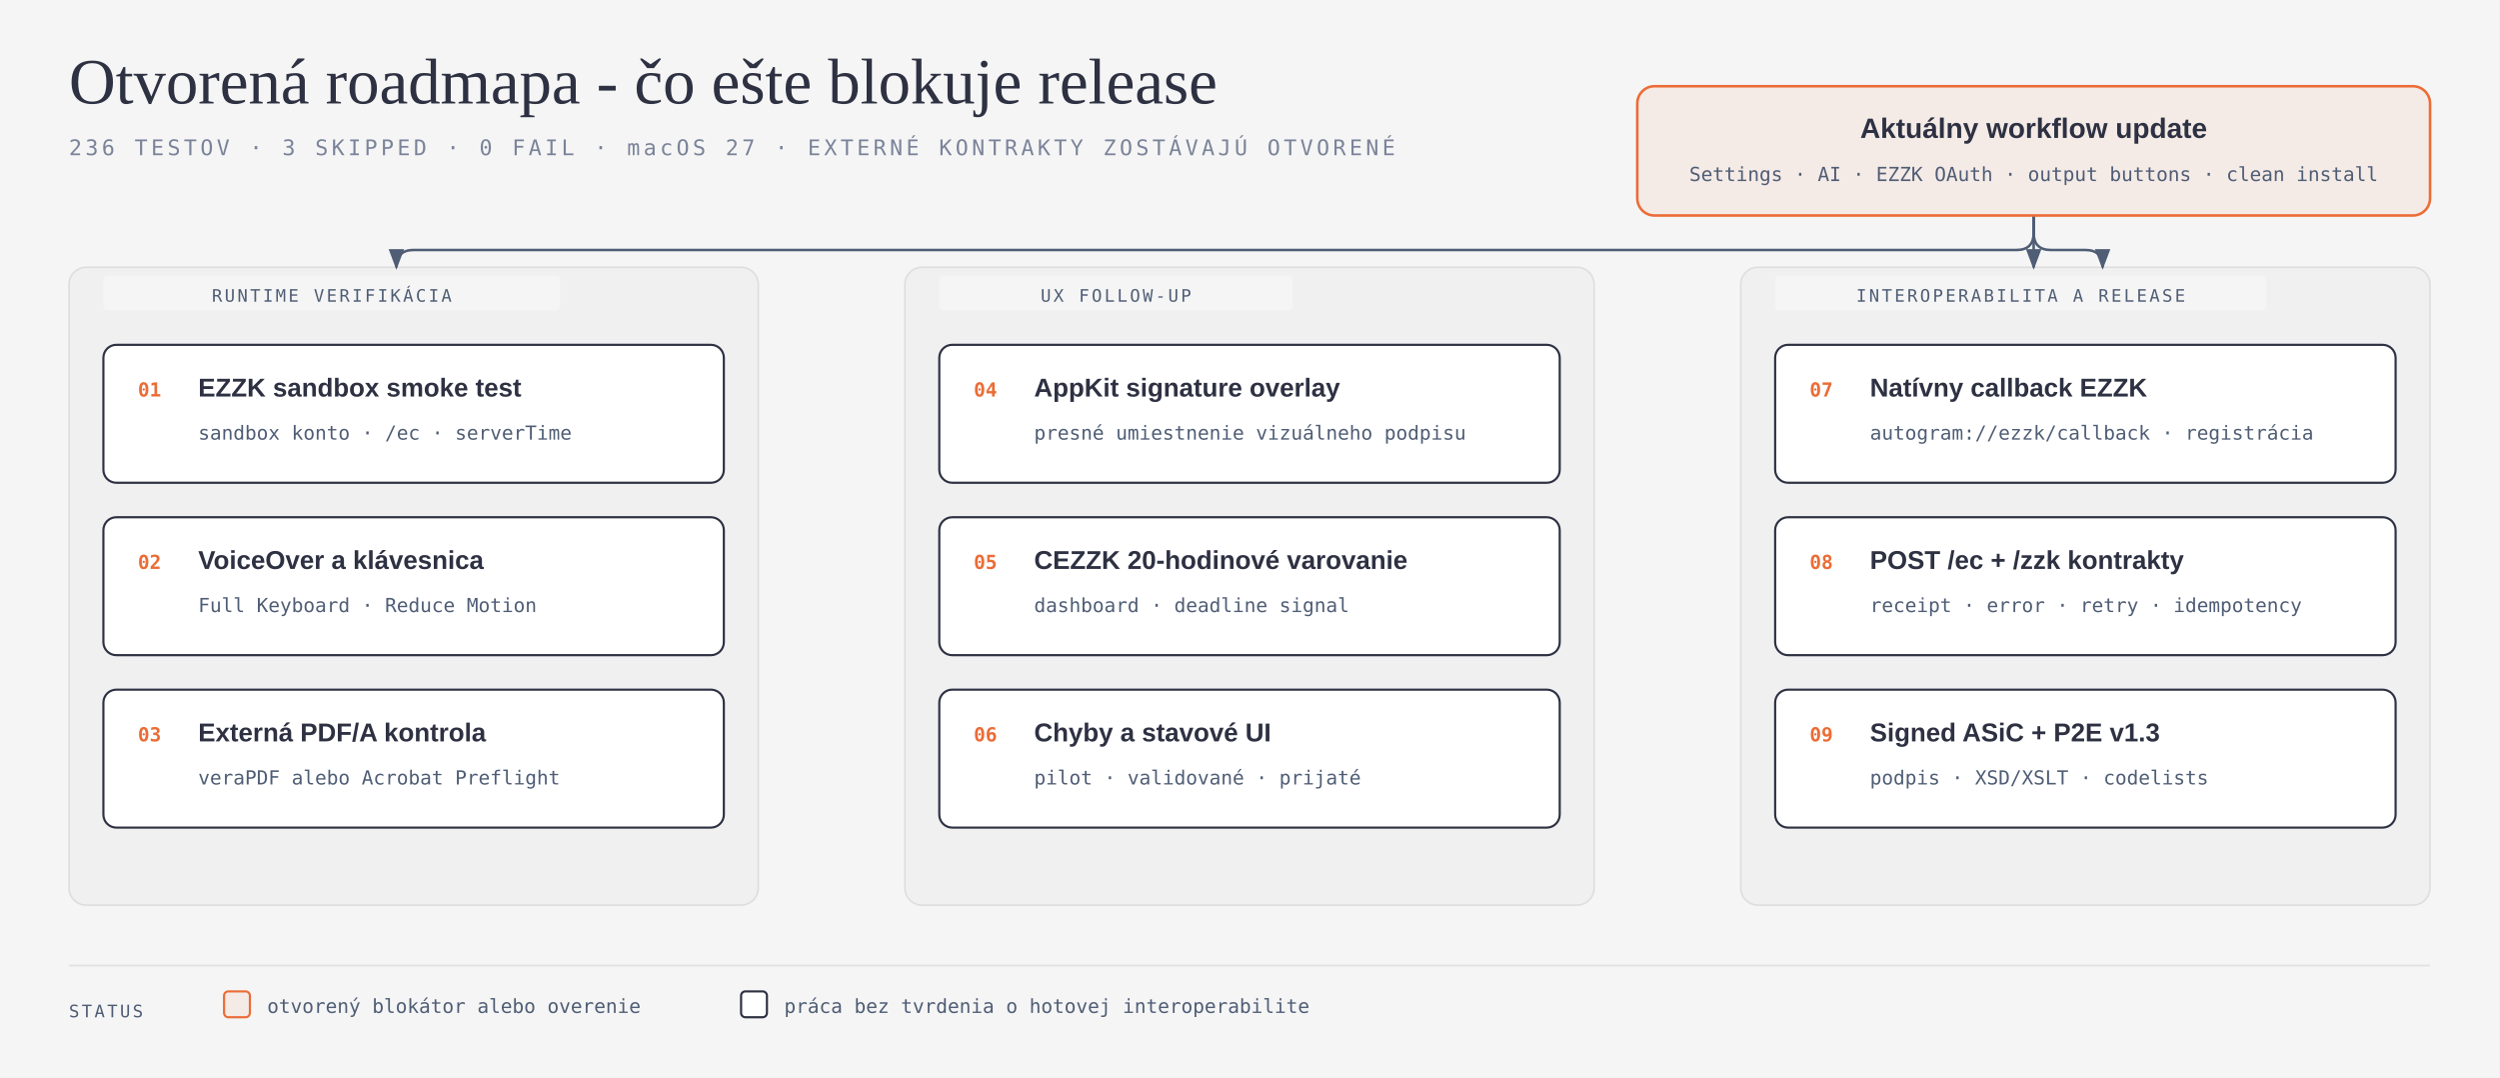
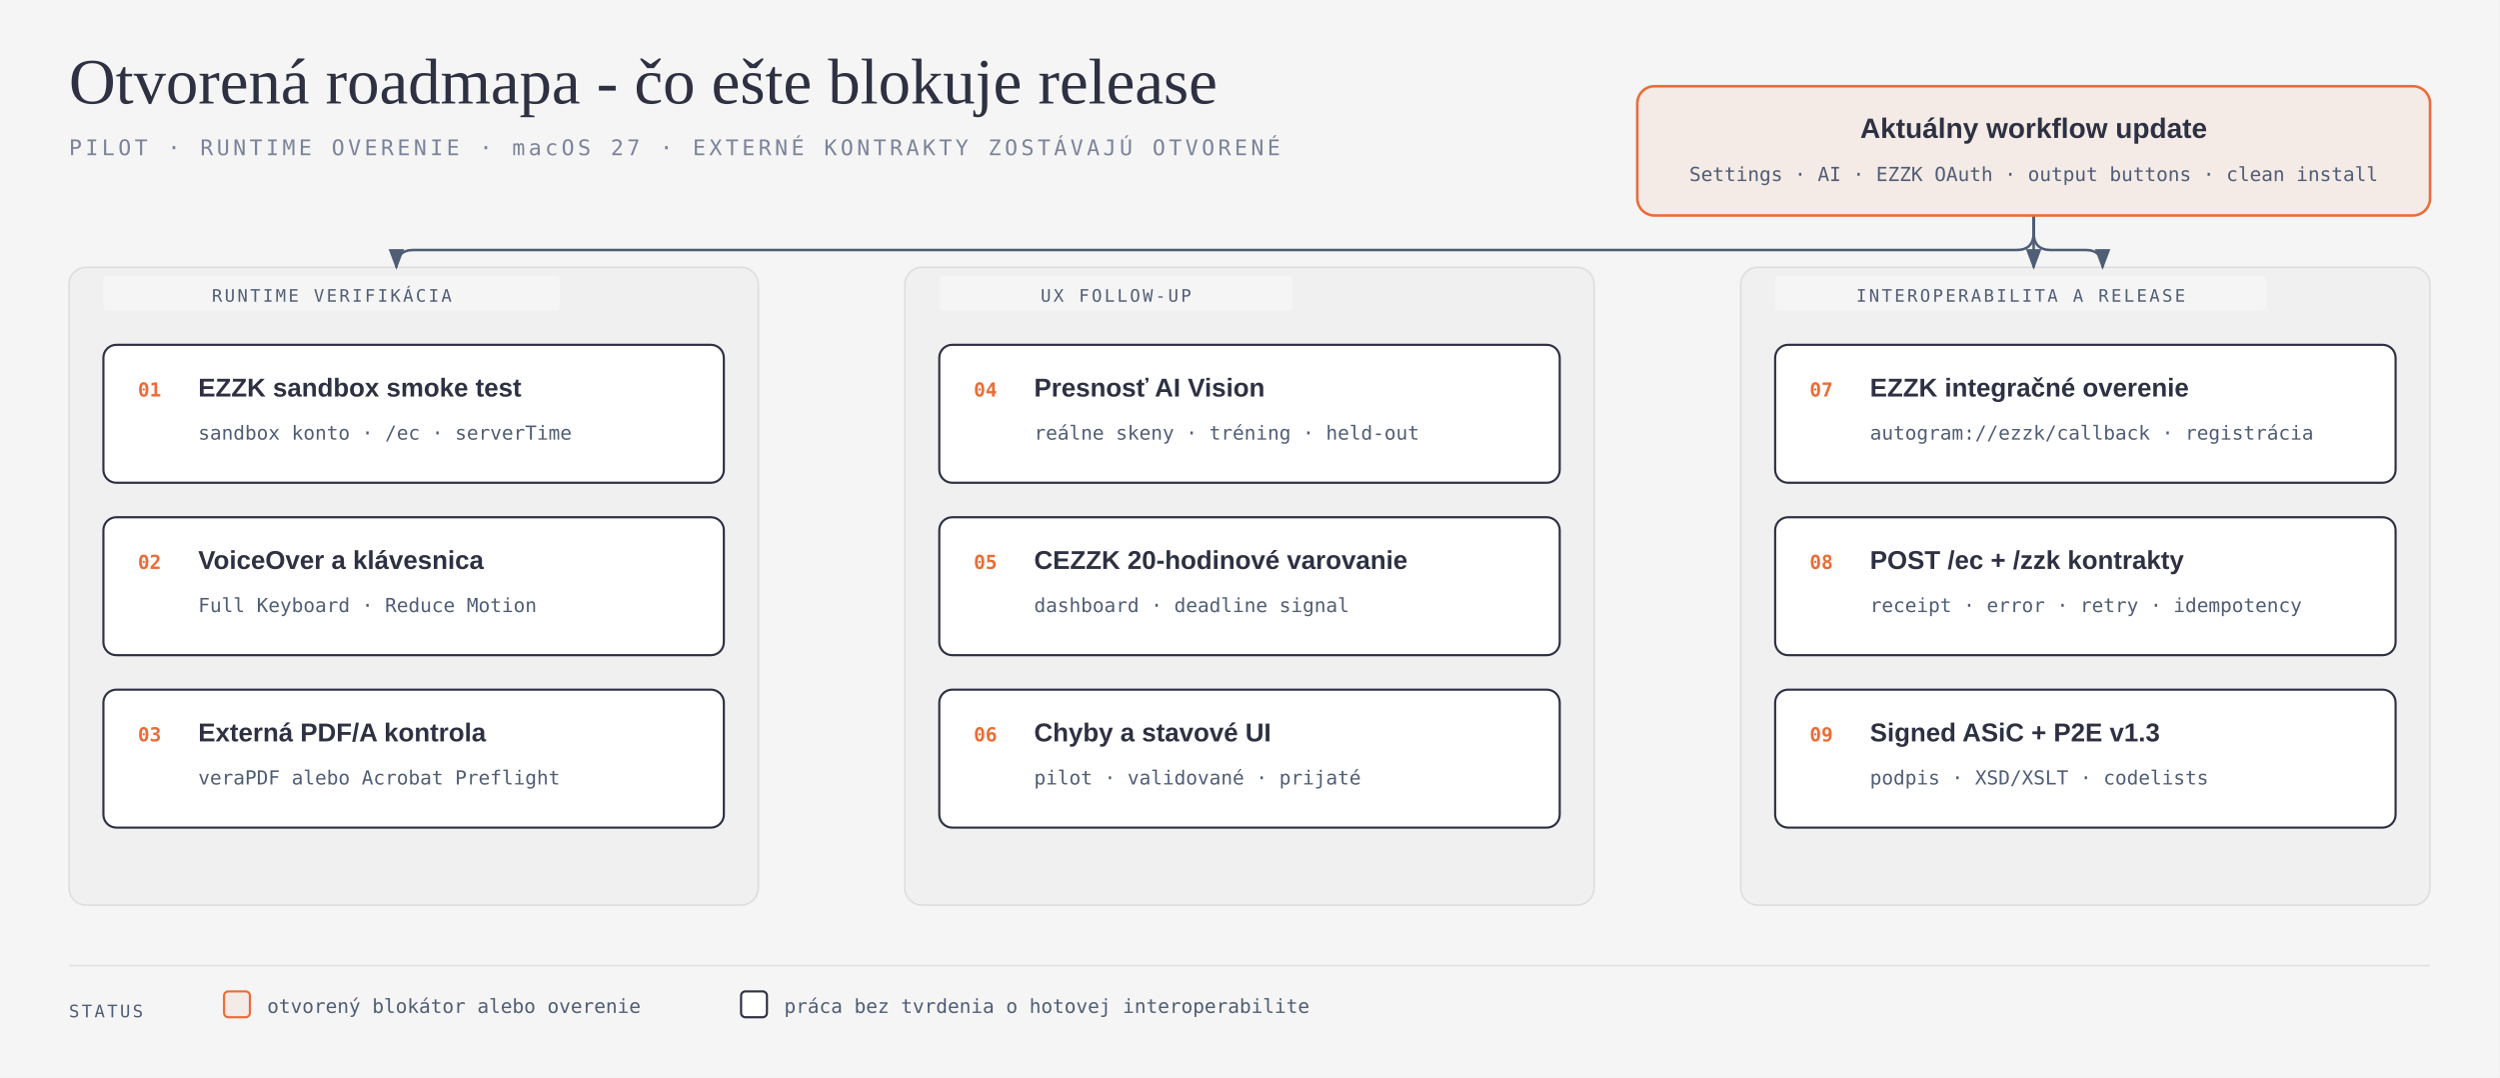
<svg xmlns="http://www.w3.org/2000/svg" width="1160" height="500" viewBox="0 0 1160 500" role="img" aria-labelledby="roadmap-open-work-title roadmap-open-work-desc">
  <defs>
    <marker id="roadmap-open-work-arrow" markerWidth="8" markerHeight="6" refX="7" refY="3" orient="auto">
      <polygon points="0 0, 8 3, 0 6" fill="#4f5d75" />
    </marker>
    <marker id="roadmap-open-work-arrow-accent" markerWidth="8" markerHeight="6" refX="7" refY="3" orient="auto">
      <polygon points="0 0, 8 3, 0 6" fill="#eb6c36" />
    </marker>
  </defs>
  <rect width="1160" height="500" fill="#f5f5f5" />
  <text x="32" y="48" font-family="Georgia, 'Times New Roman', serif" font-size="30" fill="#2d3142">Otvorená roadmapa - čo ešte blokuje release</text>
-   <text x="32" y="72" font-family="ui-monospace, 'SF Mono', Menlo, monospace" font-size="10" letter-spacing="1.6" fill="#7a8399">236 TESTOV · 3 SKIPPED · 0 FAIL · macOS 27 · EXTERNÉ KONTRAKTY ZOSTÁVAJÚ OTVORENÉ</text>
+   <text x="32" y="72" font-family="ui-monospace, 'SF Mono', Menlo, monospace" font-size="10" letter-spacing="1.6" fill="#7a8399">PILOT · RUNTIME OVERENIE · macOS 27 · EXTERNÉ KONTRAKTY ZOSTÁVAJÚ OTVORENÉ</text>
  <path d="M944,100 V108 Q944,116 936,116 H192 Q184,116 184,124" fill="none" stroke="#4f5d75" stroke-width="1.2" marker-end="url(#roadmap-open-work-arrow)" />
  <path d="M944,100 V124" fill="none" stroke="#4f5d75" stroke-width="1.2" marker-end="url(#roadmap-open-work-arrow)" />
  <path d="M944,100 V108 Q944,116 952,116 H968 Q976,116 976,124" fill="none" stroke="#4f5d75" stroke-width="1.2" marker-end="url(#roadmap-open-work-arrow)" />
  <rect x="760" y="40" width="368" height="60" rx="8" fill="rgba(235,108,54,0.08)" stroke="#eb6c36" stroke-width="1.2" />
  <text x="944" y="64" text-anchor="middle" font-family="-apple-system, 'Helvetica Neue', Arial, sans-serif" font-size="13" font-weight="600" fill="#2d3142">Aktuálny workflow update</text>
  <text x="944" y="84" text-anchor="middle" font-family="ui-monospace, 'SF Mono', Menlo, monospace" font-size="9" fill="#4f5d75">Settings · AI · EZZK OAuth · output buttons · clean install</text>
  <rect x="32" y="124" width="320" height="296" rx="8" fill="rgba(45,49,66,0.02)" stroke="rgba(45,49,66,0.10)" stroke-width="0.8" />
  <rect x="420" y="124" width="320" height="296" rx="8" fill="rgba(45,49,66,0.02)" stroke="rgba(45,49,66,0.10)" stroke-width="0.8" />
  <rect x="808" y="124" width="320" height="296" rx="8" fill="rgba(45,49,66,0.02)" stroke="rgba(45,49,66,0.10)" stroke-width="0.8" />
  <rect x="48" y="128" width="212" height="16" rx="2" fill="#f5f5f5" />
  <text x="154" y="140" text-anchor="middle" fill="#4f5d75" font-size="8" font-family="ui-monospace, 'SF Mono', Menlo, monospace" letter-spacing="1.1">RUNTIME VERIFIKÁCIA</text>
  <rect x="436" y="128" width="164" height="16" rx="2" fill="#f5f5f5" />
  <text x="518" y="140" text-anchor="middle" fill="#4f5d75" font-size="8" font-family="ui-monospace, 'SF Mono', Menlo, monospace" letter-spacing="1.1">UX FOLLOW-UP</text>
  <rect x="824" y="128" width="228" height="16" rx="2" fill="#f5f5f5" />
  <text x="938" y="140" text-anchor="middle" fill="#4f5d75" font-size="8" font-family="ui-monospace, 'SF Mono', Menlo, monospace" letter-spacing="1.1">INTEROPERABILITA A RELEASE</text>
  <g font-family="-apple-system, 'Helvetica Neue', Arial, sans-serif">
    <rect x="48" y="160" width="288" height="64" rx="6" fill="#ffffff" stroke="#2d3142" stroke-width="1" />
    <text x="64" y="184" fill="#eb6c36" font-size="9" font-family="ui-monospace, 'SF Mono', Menlo, monospace" font-weight="600">01</text>
    <text x="92" y="184" fill="#2d3142" font-size="12" font-weight="600">EZZK sandbox smoke test</text>
    <text x="92" y="204" fill="#4f5d75" font-size="9" font-family="ui-monospace, 'SF Mono', Menlo, monospace">sandbox konto · /ec · serverTime</text>
    <rect x="48" y="240" width="288" height="64" rx="6" fill="#ffffff" stroke="#2d3142" stroke-width="1" />
    <text x="64" y="264" fill="#eb6c36" font-size="9" font-family="ui-monospace, 'SF Mono', Menlo, monospace" font-weight="600">02</text>
    <text x="92" y="264" fill="#2d3142" font-size="12" font-weight="600">VoiceOver a klávesnica</text>
    <text x="92" y="284" fill="#4f5d75" font-size="9" font-family="ui-monospace, 'SF Mono', Menlo, monospace">Full Keyboard · Reduce Motion</text>
    <rect x="48" y="320" width="288" height="64" rx="6" fill="#ffffff" stroke="#2d3142" stroke-width="1" />
    <text x="64" y="344" fill="#eb6c36" font-size="9" font-family="ui-monospace, 'SF Mono', Menlo, monospace" font-weight="600">03</text>
    <text x="92" y="344" fill="#2d3142" font-size="12" font-weight="600">Externá PDF/A kontrola</text>
    <text x="92" y="364" fill="#4f5d75" font-size="9" font-family="ui-monospace, 'SF Mono', Menlo, monospace">veraPDF alebo Acrobat Preflight</text>
    <rect x="436" y="160" width="288" height="64" rx="6" fill="#ffffff" stroke="#2d3142" stroke-width="1" />
    <text x="452" y="184" fill="#eb6c36" font-size="9" font-family="ui-monospace, 'SF Mono', Menlo, monospace" font-weight="600">04</text>
-     <text x="480" y="184" fill="#2d3142" font-size="12" font-weight="600">AppKit signature overlay</text>
-     <text x="480" y="204" fill="#4f5d75" font-size="9" font-family="ui-monospace, 'SF Mono', Menlo, monospace">presné umiestnenie vizuálneho podpisu</text>
+     <text x="480" y="184" fill="#2d3142" font-size="12" font-weight="600">Presnosť AI Vision</text>
+     <text x="480" y="204" fill="#4f5d75" font-size="9" font-family="ui-monospace, 'SF Mono', Menlo, monospace">reálne skeny · tréning · held-out</text>
    <rect x="436" y="240" width="288" height="64" rx="6" fill="#ffffff" stroke="#2d3142" stroke-width="1" />
    <text x="452" y="264" fill="#eb6c36" font-size="9" font-family="ui-monospace, 'SF Mono', Menlo, monospace" font-weight="600">05</text>
    <text x="480" y="264" fill="#2d3142" font-size="12" font-weight="600">CEZZK 20-hodinové varovanie</text>
    <text x="480" y="284" fill="#4f5d75" font-size="9" font-family="ui-monospace, 'SF Mono', Menlo, monospace">dashboard · deadline signal</text>
    <rect x="436" y="320" width="288" height="64" rx="6" fill="#ffffff" stroke="#2d3142" stroke-width="1" />
    <text x="452" y="344" fill="#eb6c36" font-size="9" font-family="ui-monospace, 'SF Mono', Menlo, monospace" font-weight="600">06</text>
    <text x="480" y="344" fill="#2d3142" font-size="12" font-weight="600">Chyby a stavové UI</text>
    <text x="480" y="364" fill="#4f5d75" font-size="9" font-family="ui-monospace, 'SF Mono', Menlo, monospace">pilot · validované · prijaté</text>
    <rect x="824" y="160" width="288" height="64" rx="6" fill="#ffffff" stroke="#2d3142" stroke-width="1" />
    <text x="840" y="184" fill="#eb6c36" font-size="9" font-family="ui-monospace, 'SF Mono', Menlo, monospace" font-weight="600">07</text>
-     <text x="868" y="184" fill="#2d3142" font-size="12" font-weight="600">Natívny callback EZZK</text>
+     <text x="868" y="184" fill="#2d3142" font-size="12" font-weight="600">EZZK integračné overenie</text>
    <text x="868" y="204" fill="#4f5d75" font-size="9" font-family="ui-monospace, 'SF Mono', Menlo, monospace">autogram://ezzk/callback · registrácia</text>
    <rect x="824" y="240" width="288" height="64" rx="6" fill="#ffffff" stroke="#2d3142" stroke-width="1" />
    <text x="840" y="264" fill="#eb6c36" font-size="9" font-family="ui-monospace, 'SF Mono', Menlo, monospace" font-weight="600">08</text>
    <text x="868" y="264" fill="#2d3142" font-size="12" font-weight="600">POST /ec + /zzk kontrakty</text>
    <text x="868" y="284" fill="#4f5d75" font-size="9" font-family="ui-monospace, 'SF Mono', Menlo, monospace">receipt · error · retry · idempotency</text>
    <rect x="824" y="320" width="288" height="64" rx="6" fill="#ffffff" stroke="#2d3142" stroke-width="1" />
    <text x="840" y="344" fill="#eb6c36" font-size="9" font-family="ui-monospace, 'SF Mono', Menlo, monospace" font-weight="600">09</text>
    <text x="868" y="344" fill="#2d3142" font-size="12" font-weight="600">Signed ASiC + P2E v1.3</text>
    <text x="868" y="364" fill="#4f5d75" font-size="9" font-family="ui-monospace, 'SF Mono', Menlo, monospace">podpis · XSD/XSLT · codelists</text>
  </g>
  <line x1="32" y1="448" x2="1128" y2="448" stroke="rgba(45,49,66,0.10)" stroke-width="0.8" />
  <text x="32" y="472" fill="#4f5d75" font-size="8" font-family="ui-monospace, 'SF Mono', Menlo, monospace" letter-spacing="1.1">STATUS</text>
  <rect x="104" y="460" width="12" height="12" rx="2" fill="rgba(235,108,54,0.08)" stroke="#eb6c36" stroke-width="1" />
  <text x="124" y="470" fill="#4f5d75" font-size="9" font-family="ui-monospace, 'SF Mono', Menlo, monospace">otvorený blokátor alebo overenie</text>
  <rect x="344" y="460" width="12" height="12" rx="2" fill="#ffffff" stroke="#2d3142" stroke-width="1" />
  <text x="364" y="470" fill="#4f5d75" font-size="9" font-family="ui-monospace, 'SF Mono', Menlo, monospace">práca bez tvrdenia o hotovej interoperabilite</text>
</svg>
